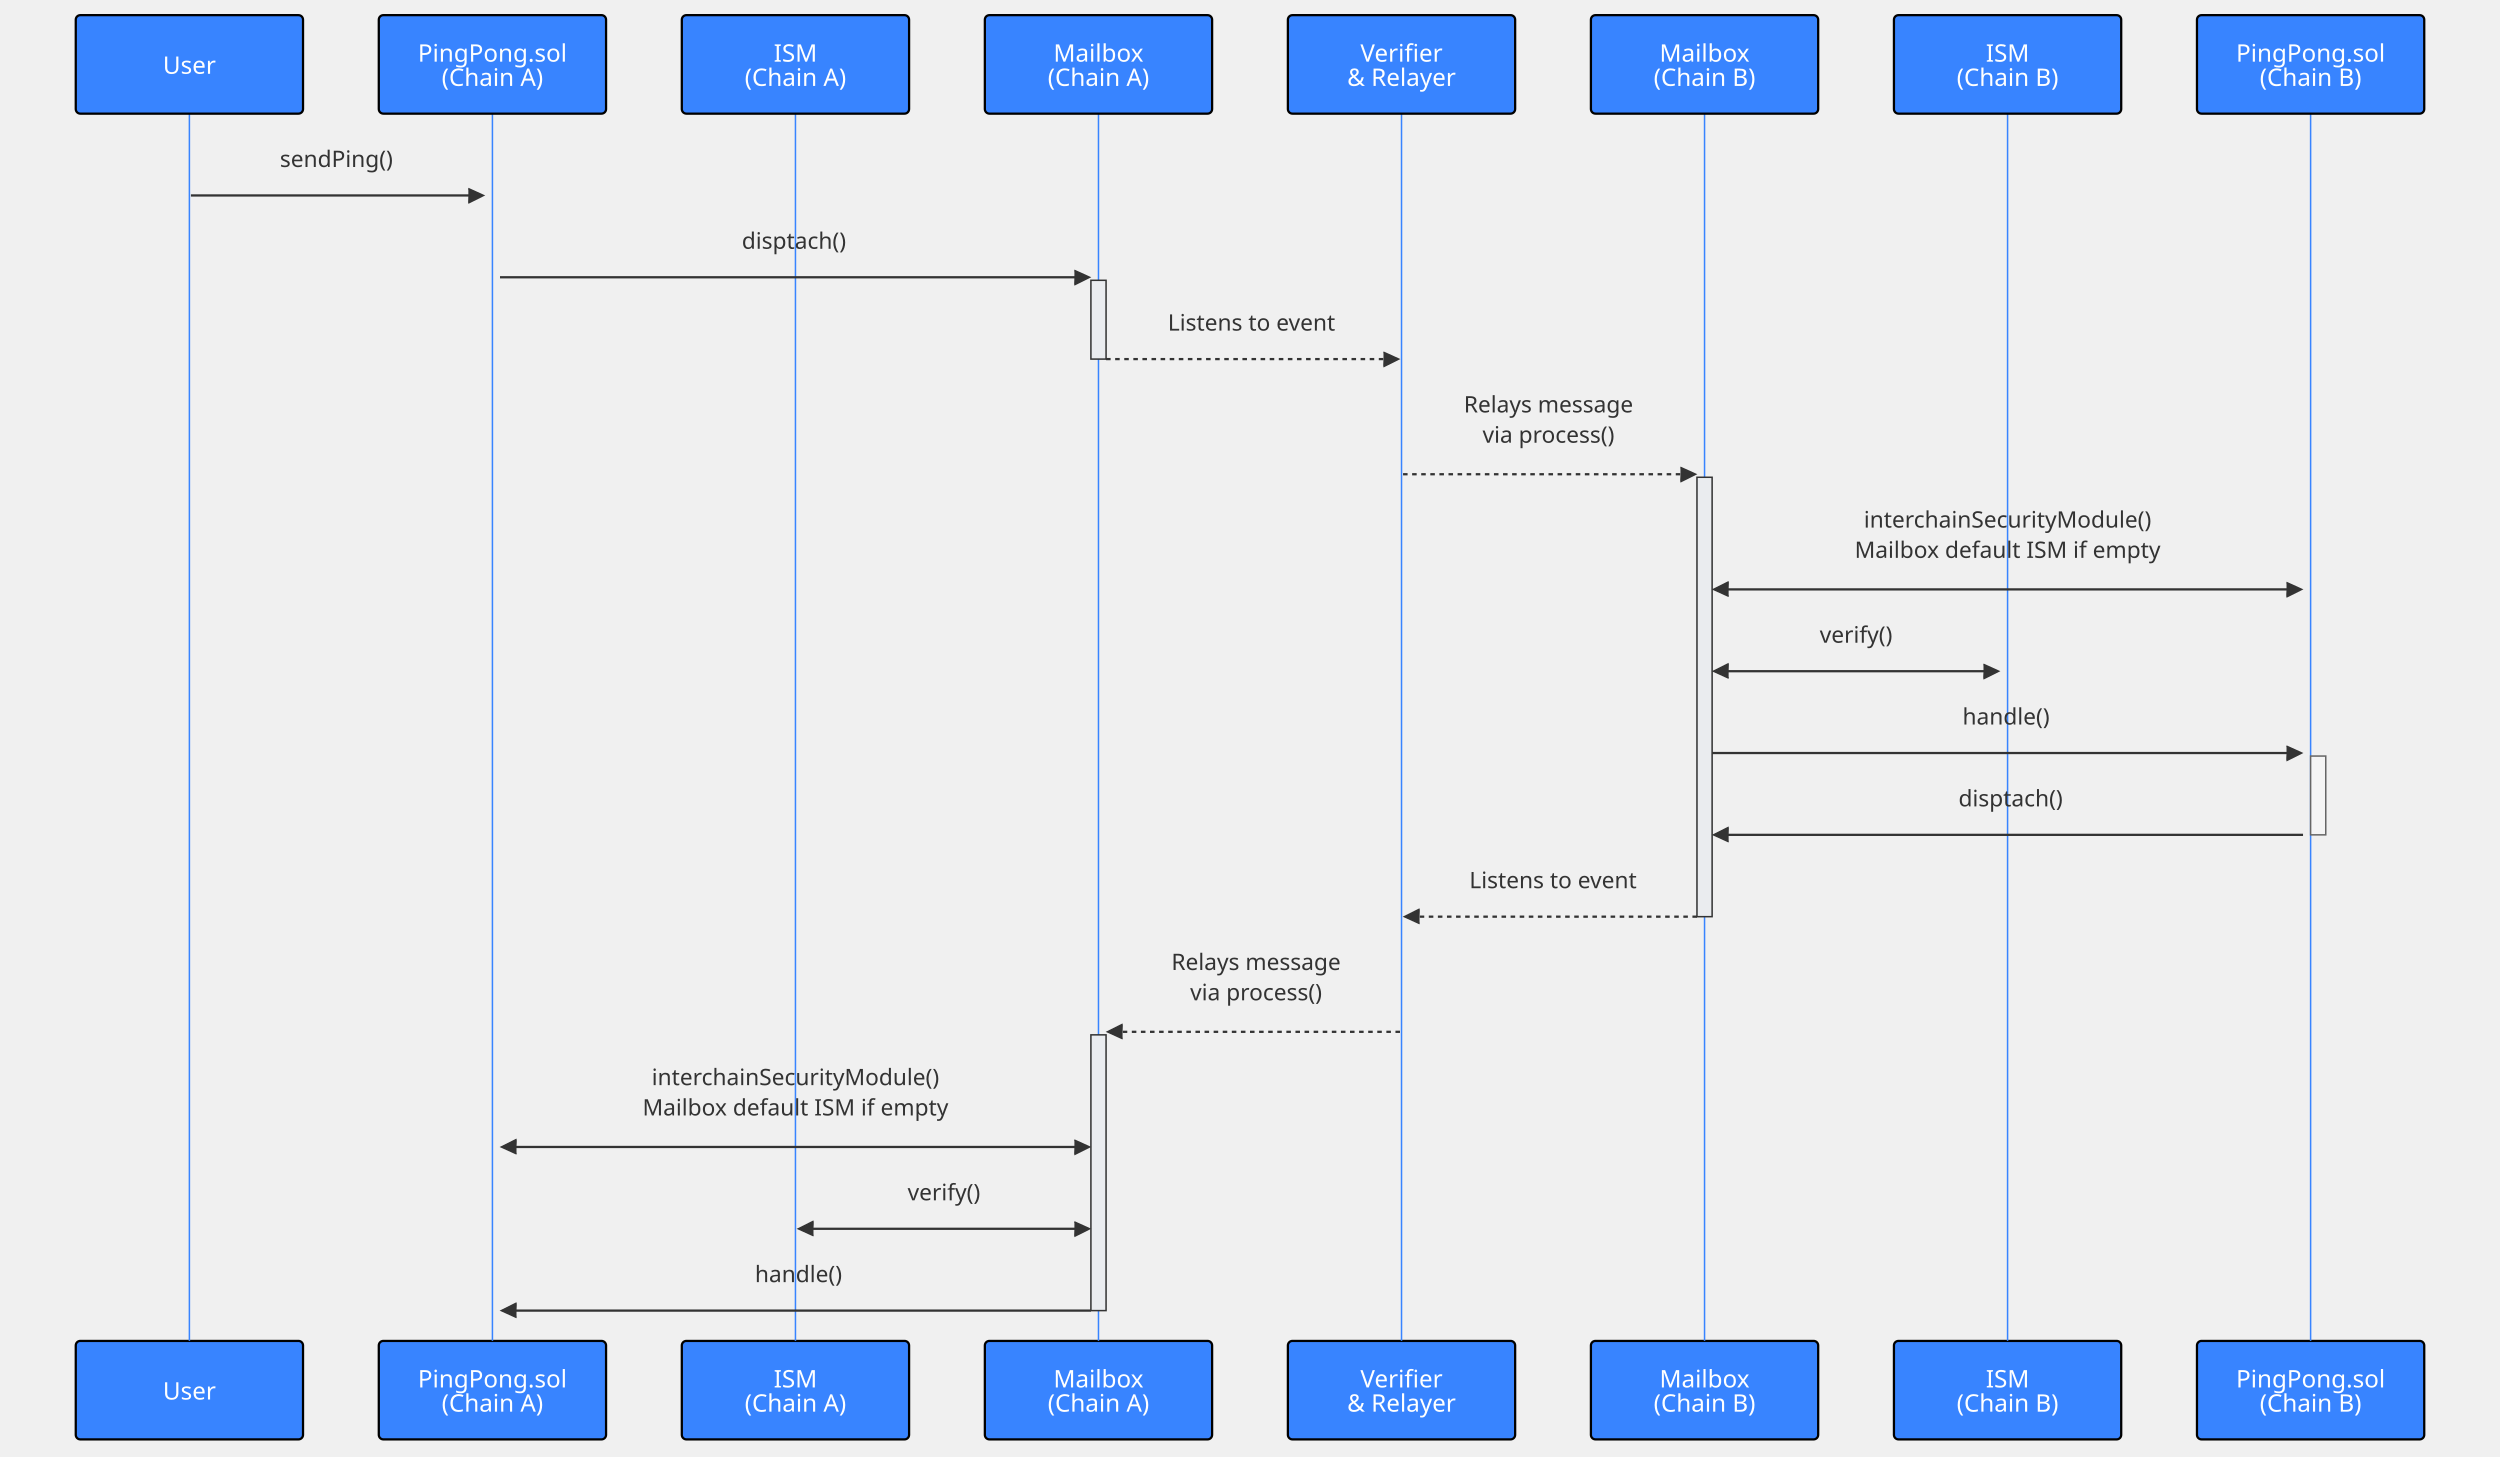
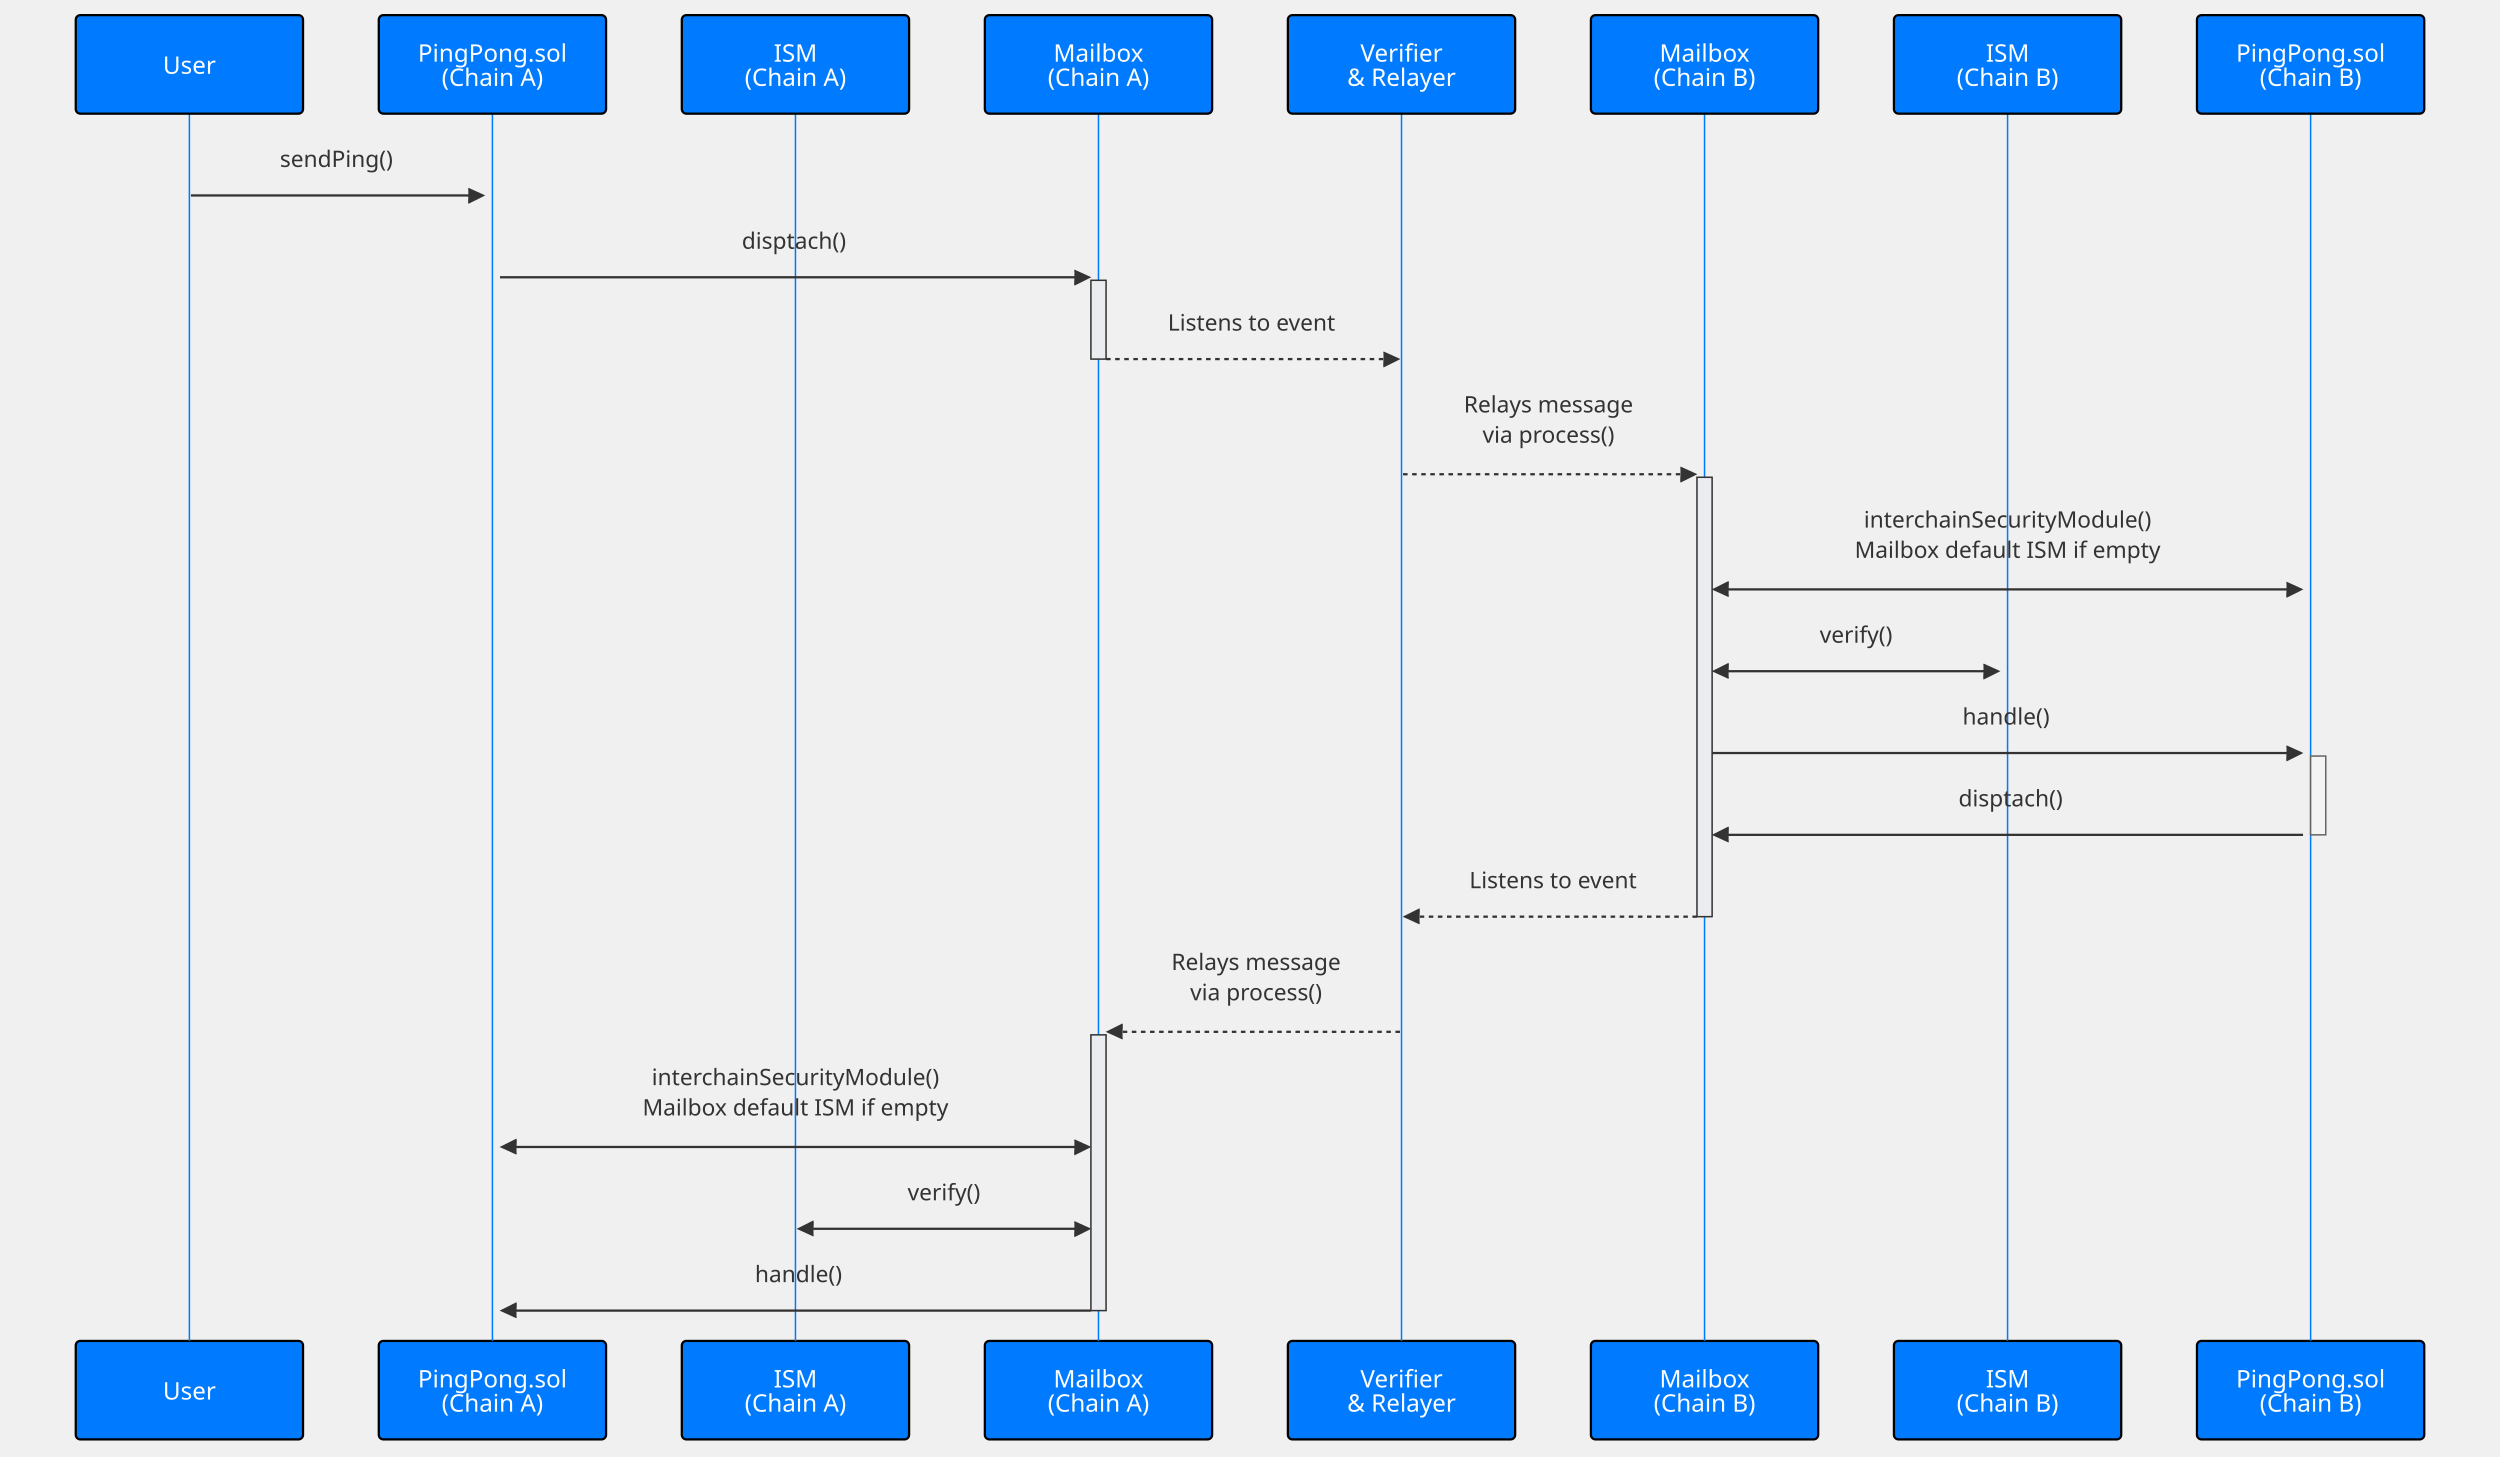
<svg xmlns="http://www.w3.org/2000/svg" aria-roledescription="sequence" role="graphics-document document" viewBox="-50 -10 1650 961" style="max-width: 1650px; background-color: white;" width="100%" id="my-svg">
  <g>
    <rect class="actor actor-bottom" ry="3" rx="3" name="P-B" height="65" width="150" stroke="#666" fill="#eaeaea" y="875" x="1400" />
    <text style="text-anchor: middle; font-size: 16px; font-weight: 400; font-family: &quot;Noto Sans&quot;;" class="actor actor-box" alignment-baseline="central" dominant-baseline="central" y="907.5" x="1475">
      <tspan dy="-8" x="1475">PingPong.sol</tspan>
    </text>
    <text style="text-anchor: middle; font-size: 16px; font-weight: 400; font-family: &quot;Noto Sans&quot;;" class="actor actor-box" alignment-baseline="central" dominant-baseline="central" y="907.5" x="1475">
      <tspan dy="8" x="1475">(Chain B)</tspan>
    </text>
  </g>
  <g>
    <rect class="actor actor-bottom" ry="3" rx="3" name="I-B" height="65" width="150" stroke="#666" fill="#eaeaea" y="875" x="1200" />
    <text style="text-anchor: middle; font-size: 16px; font-weight: 400; font-family: &quot;Noto Sans&quot;;" class="actor actor-box" alignment-baseline="central" dominant-baseline="central" y="907.5" x="1275">
      <tspan dy="-8" x="1275">ISM</tspan>
    </text>
    <text style="text-anchor: middle; font-size: 16px; font-weight: 400; font-family: &quot;Noto Sans&quot;;" class="actor actor-box" alignment-baseline="central" dominant-baseline="central" y="907.5" x="1275">
      <tspan dy="8" x="1275">(Chain B)</tspan>
    </text>
  </g>
  <g>
    <rect class="actor actor-bottom" ry="3" rx="3" name="M-B" height="65" width="150" stroke="#666" fill="#eaeaea" y="875" x="1000" />
    <text style="text-anchor: middle; font-size: 16px; font-weight: 400; font-family: &quot;Noto Sans&quot;;" class="actor actor-box" alignment-baseline="central" dominant-baseline="central" y="907.5" x="1075">
      <tspan dy="-8" x="1075">Mailbox</tspan>
    </text>
    <text style="text-anchor: middle; font-size: 16px; font-weight: 400; font-family: &quot;Noto Sans&quot;;" class="actor actor-box" alignment-baseline="central" dominant-baseline="central" y="907.5" x="1075">
      <tspan dy="8" x="1075">(Chain B)</tspan>
    </text>
  </g>
  <g>
    <rect class="actor actor-bottom" ry="3" rx="3" name="Relayer" height="65" width="150" stroke="#666" fill="#eaeaea" y="875" x="800" />
    <text style="text-anchor: middle; font-size: 16px; font-weight: 400; font-family: &quot;Noto Sans&quot;;" class="actor actor-box" alignment-baseline="central" dominant-baseline="central" y="907.5" x="875">
      <tspan dy="-8" x="875">Verifier</tspan>
    </text>
    <text style="text-anchor: middle; font-size: 16px; font-weight: 400; font-family: &quot;Noto Sans&quot;;" class="actor actor-box" alignment-baseline="central" dominant-baseline="central" y="907.5" x="875">
      <tspan dy="8" x="875">&amp; Relayer</tspan>
    </text>
  </g>
  <g>
    <rect class="actor actor-bottom" ry="3" rx="3" name="M-A" height="65" width="150" stroke="#666" fill="#eaeaea" y="875" x="600" />
    <text style="text-anchor: middle; font-size: 16px; font-weight: 400; font-family: &quot;Noto Sans&quot;;" class="actor actor-box" alignment-baseline="central" dominant-baseline="central" y="907.5" x="675">
      <tspan dy="-8" x="675">Mailbox</tspan>
    </text>
    <text style="text-anchor: middle; font-size: 16px; font-weight: 400; font-family: &quot;Noto Sans&quot;;" class="actor actor-box" alignment-baseline="central" dominant-baseline="central" y="907.5" x="675">
      <tspan dy="8" x="675">(Chain A)</tspan>
    </text>
  </g>
  <g>
    <rect class="actor actor-bottom" ry="3" rx="3" name="I-A" height="65" width="150" stroke="#666" fill="#eaeaea" y="875" x="400" />
    <text style="text-anchor: middle; font-size: 16px; font-weight: 400; font-family: &quot;Noto Sans&quot;;" class="actor actor-box" alignment-baseline="central" dominant-baseline="central" y="907.5" x="475">
      <tspan dy="-8" x="475">ISM</tspan>
    </text>
    <text style="text-anchor: middle; font-size: 16px; font-weight: 400; font-family: &quot;Noto Sans&quot;;" class="actor actor-box" alignment-baseline="central" dominant-baseline="central" y="907.5" x="475">
      <tspan dy="8" x="475">(Chain A)</tspan>
    </text>
  </g>
  <g>
    <rect class="actor actor-bottom" ry="3" rx="3" name="P-A" height="65" width="150" stroke="#666" fill="#eaeaea" y="875" x="200" />
    <text style="text-anchor: middle; font-size: 16px; font-weight: 400; font-family: &quot;Noto Sans&quot;;" class="actor actor-box" alignment-baseline="central" dominant-baseline="central" y="907.5" x="275">
      <tspan dy="-8" x="275">PingPong.sol</tspan>
    </text>
    <text style="text-anchor: middle; font-size: 16px; font-weight: 400; font-family: &quot;Noto Sans&quot;;" class="actor actor-box" alignment-baseline="central" dominant-baseline="central" y="907.5" x="275">
      <tspan dy="8" x="275">(Chain A)</tspan>
    </text>
  </g>
  <g>
    <rect class="actor actor-bottom" ry="3" rx="3" name="User" height="65" width="150" stroke="#666" fill="#eaeaea" y="875" x="0" />
    <text style="text-anchor: middle; font-size: 16px; font-weight: 400; font-family: &quot;Noto Sans&quot;;" class="actor actor-box" alignment-baseline="central" dominant-baseline="central" y="907.5" x="75">
      <tspan dy="0" x="75">User</tspan>
    </text>
  </g>
  <g>
    <line name="P-B" stroke="#999" stroke-width="0.5px" class="actor-line 200" y2="875" x2="1475" y1="65" x1="1475" id="actor7" />
    <g id="root-7">
      <rect class="actor actor-top" ry="3" rx="3" name="P-B" height="65" width="150" stroke="#666" fill="#eaeaea" y="0" x="1400" />
      <text style="text-anchor: middle; font-size: 16px; font-weight: 400; font-family: &quot;Noto Sans&quot;;" class="actor actor-box" alignment-baseline="central" dominant-baseline="central" y="32.5" x="1475">
        <tspan dy="-8" x="1475">PingPong.sol</tspan>
      </text>
      <text style="text-anchor: middle; font-size: 16px; font-weight: 400; font-family: &quot;Noto Sans&quot;;" class="actor actor-box" alignment-baseline="central" dominant-baseline="central" y="32.5" x="1475">
        <tspan dy="8" x="1475">(Chain B)</tspan>
      </text>
    </g>
  </g>
  <g>
    <line name="I-B" stroke="#999" stroke-width="0.5px" class="actor-line 200" y2="875" x2="1275" y1="65" x1="1275" id="actor6" />
    <g id="root-6">
      <rect class="actor actor-top" ry="3" rx="3" name="I-B" height="65" width="150" stroke="#666" fill="#eaeaea" y="0" x="1200" />
      <text style="text-anchor: middle; font-size: 16px; font-weight: 400; font-family: &quot;Noto Sans&quot;;" class="actor actor-box" alignment-baseline="central" dominant-baseline="central" y="32.5" x="1275">
        <tspan dy="-8" x="1275">ISM</tspan>
      </text>
      <text style="text-anchor: middle; font-size: 16px; font-weight: 400; font-family: &quot;Noto Sans&quot;;" class="actor actor-box" alignment-baseline="central" dominant-baseline="central" y="32.5" x="1275">
        <tspan dy="8" x="1275">(Chain B)</tspan>
      </text>
    </g>
  </g>
  <g>
    <line name="M-B" stroke="#999" stroke-width="0.5px" class="actor-line 200" y2="875" x2="1075" y1="65" x1="1075" id="actor5" />
    <g id="root-5">
      <rect class="actor actor-top" ry="3" rx="3" name="M-B" height="65" width="150" stroke="#666" fill="#eaeaea" y="0" x="1000" />
      <text style="text-anchor: middle; font-size: 16px; font-weight: 400; font-family: &quot;Noto Sans&quot;;" class="actor actor-box" alignment-baseline="central" dominant-baseline="central" y="32.5" x="1075">
        <tspan dy="-8" x="1075">Mailbox</tspan>
      </text>
      <text style="text-anchor: middle; font-size: 16px; font-weight: 400; font-family: &quot;Noto Sans&quot;;" class="actor actor-box" alignment-baseline="central" dominant-baseline="central" y="32.5" x="1075">
        <tspan dy="8" x="1075">(Chain B)</tspan>
      </text>
    </g>
  </g>
  <g>
    <line name="Relayer" stroke="#999" stroke-width="0.5px" class="actor-line 200" y2="875" x2="875" y1="65" x1="875" id="actor4" />
    <g id="root-4">
      <rect class="actor actor-top" ry="3" rx="3" name="Relayer" height="65" width="150" stroke="#666" fill="#eaeaea" y="0" x="800" />
      <text style="text-anchor: middle; font-size: 16px; font-weight: 400; font-family: &quot;Noto Sans&quot;;" class="actor actor-box" alignment-baseline="central" dominant-baseline="central" y="32.5" x="875">
        <tspan dy="-8" x="875">Verifier</tspan>
      </text>
      <text style="text-anchor: middle; font-size: 16px; font-weight: 400; font-family: &quot;Noto Sans&quot;;" class="actor actor-box" alignment-baseline="central" dominant-baseline="central" y="32.5" x="875">
        <tspan dy="8" x="875">&amp; Relayer</tspan>
      </text>
    </g>
  </g>
  <g>
    <line name="M-A" stroke="#999" stroke-width="0.5px" class="actor-line 200" y2="875" x2="675" y1="65" x1="675" id="actor3" />
    <g id="root-3">
      <rect class="actor actor-top" ry="3" rx="3" name="M-A" height="65" width="150" stroke="#666" fill="#eaeaea" y="0" x="600" />
      <text style="text-anchor: middle; font-size: 16px; font-weight: 400; font-family: &quot;Noto Sans&quot;;" class="actor actor-box" alignment-baseline="central" dominant-baseline="central" y="32.5" x="675">
        <tspan dy="-8" x="675">Mailbox</tspan>
      </text>
      <text style="text-anchor: middle; font-size: 16px; font-weight: 400; font-family: &quot;Noto Sans&quot;;" class="actor actor-box" alignment-baseline="central" dominant-baseline="central" y="32.5" x="675">
        <tspan dy="8" x="675">(Chain A)</tspan>
      </text>
    </g>
  </g>
  <g>
    <line name="I-A" stroke="#999" stroke-width="0.5px" class="actor-line 200" y2="875" x2="475" y1="65" x1="475" id="actor2" />
    <g id="root-2">
      <rect class="actor actor-top" ry="3" rx="3" name="I-A" height="65" width="150" stroke="#666" fill="#eaeaea" y="0" x="400" />
      <text style="text-anchor: middle; font-size: 16px; font-weight: 400; font-family: &quot;Noto Sans&quot;;" class="actor actor-box" alignment-baseline="central" dominant-baseline="central" y="32.5" x="475">
        <tspan dy="-8" x="475">ISM</tspan>
      </text>
      <text style="text-anchor: middle; font-size: 16px; font-weight: 400; font-family: &quot;Noto Sans&quot;;" class="actor actor-box" alignment-baseline="central" dominant-baseline="central" y="32.5" x="475">
        <tspan dy="8" x="475">(Chain A)</tspan>
      </text>
    </g>
  </g>
  <g>
    <line name="P-A" stroke="#999" stroke-width="0.5px" class="actor-line 200" y2="875" x2="275" y1="65" x1="275" id="actor1" />
    <g id="root-1">
      <rect class="actor actor-top" ry="3" rx="3" name="P-A" height="65" width="150" stroke="#666" fill="#eaeaea" y="0" x="200" />
      <text style="text-anchor: middle; font-size: 16px; font-weight: 400; font-family: &quot;Noto Sans&quot;;" class="actor actor-box" alignment-baseline="central" dominant-baseline="central" y="32.5" x="275">
        <tspan dy="-8" x="275">PingPong.sol</tspan>
      </text>
      <text style="text-anchor: middle; font-size: 16px; font-weight: 400; font-family: &quot;Noto Sans&quot;;" class="actor actor-box" alignment-baseline="central" dominant-baseline="central" y="32.5" x="275">
        <tspan dy="8" x="275">(Chain A)</tspan>
      </text>
    </g>
  </g>
  <g>
    <line name="User" stroke="#999" stroke-width="0.5px" class="actor-line 200" y2="875" x2="75" y1="65" x1="75" id="actor0" />
    <g id="root-0">
      <rect class="actor actor-top" ry="3" rx="3" name="User" height="65" width="150" stroke="#666" fill="#eaeaea" y="0" x="0" />
      <text style="text-anchor: middle; font-size: 16px; font-weight: 400; font-family: &quot;Noto Sans&quot;;" class="actor actor-box" alignment-baseline="central" dominant-baseline="central" y="32.5" x="75">
        <tspan dy="0" x="75">User</tspan>
      </text>
    </g>
  </g>
-   <style>#my-svg{font-family:Noto Sans;font-size:16px;fill:#333;}#my-svg .error-icon{fill:#552222;}#my-svg .error-text{fill:#552222;stroke:#552222;}#my-svg .edge-thickness-normal{stroke-width:1px;}#my-svg .edge-thickness-thick{stroke-width:3.5px;}#my-svg .edge-pattern-solid{stroke-dasharray:0;}#my-svg .edge-thickness-invisible{stroke-width:0;fill:none;}#my-svg .edge-pattern-dashed{stroke-dasharray:3;}#my-svg .edge-pattern-dotted{stroke-dasharray:2;}#my-svg .marker{fill:#333333;stroke:#333333;}#my-svg .marker.cross{stroke:#333333;}#my-svg svg{font-family:Noto Sans;font-size:16px;}#my-svg p{margin:0;}#my-svg .actor{stroke:hsl(259.626, 59.777%, 87.902%);fill:#ECECFF;}#my-svg text.actor&gt;tspan{fill:black;stroke:none;}#my-svg .actor-line{stroke:hsl(259.626, 59.777%, 87.902%);}#my-svg .messageLine0{stroke-width:1.5;stroke-dasharray:none;stroke:#333;}#my-svg .messageLine1{stroke-width:1.5;stroke-dasharray:2,2;stroke:#333;}#my-svg #arrowhead path{fill:#333;stroke:#333;}#my-svg .sequenceNumber{fill:white;}#my-svg #sequencenumber{fill:#333;}#my-svg #crosshead path{fill:#333;stroke:#333;}#my-svg .messageText{fill:#333;stroke:none;}#my-svg .labelBox{stroke:hsl(259.626, 59.777%, 87.902%);fill:#ECECFF;}#my-svg .labelText,#my-svg .labelText&gt;tspan{fill:black;stroke:none;}#my-svg .loopText,#my-svg .loopText&gt;tspan{fill:black;stroke:none;}#my-svg .loopLine{stroke-width:2px;stroke-dasharray:2,2;stroke:hsl(259.626, 59.777%, 87.902%);fill:hsl(259.626, 59.777%, 87.902%);}#my-svg .note{stroke:#aaaa33;fill:#fff5ad;}#my-svg .noteText,#my-svg .noteText&gt;tspan{fill:black;stroke:none;}#my-svg .activation0{fill:#f4f4f4;stroke:#666;}#my-svg .activation1{fill:#f4f4f4;stroke:#666;}#my-svg .activation2{fill:#f4f4f4;stroke:#666;}#my-svg .actorPopupMenu{position:absolute;}#my-svg .actorPopupMenuPanel{position:absolute;fill:#ECECFF;box-shadow:0px 8px 16px 0px rgba(0,0,0,0.2);filter:drop-shadow(3px 5px 2px rgb(0 0 0 / 0.4));}#my-svg .actor-man line{stroke:hsl(259.626, 59.777%, 87.902%);fill:#ECECFF;}#my-svg .actor-man circle,#my-svg line{stroke:hsl(259.626, 59.777%, 87.902%);fill:#ECECFF;stroke-width:2px;}#my-svg .actor,#my-svg .labelBox{stroke:black!important;stroke-width:1.5px!important;fill:#3884ff!important;}#my-svg .note{fill:#3884ff!important;stroke-width:1px!important;stroke:black!important;}#my-svg .noteText tspan,#my-svg .actor tspan,#my-svg .labelText{fill:white!important;}#my-svg .loopText,#my-svg .loopText tspan{fill:#3884ff!important;}#my-svg .actor-line{stroke:#3884ff!important;stroke-width:1px;}#my-svg .messageText,#my-svg .loopText,#my-svg .labelText,#my-svg .noteText{font-size:15px!important;stroke:none!important;background:white!important;}#my-svg .loopLine,#my-svg line{stroke:#333!important;stroke-width:1px;fill:none!important;}#my-svg .activation0{fill:#eaecef;stroke:#333;}#my-svg :root{--mermaid-font-family:Noto Sans;}</style>
+   <style>#my-svg{font-family:Noto Sans;font-size:16px;fill:#333;}#my-svg .error-icon{fill:#552222;}#my-svg .error-text{fill:#552222;stroke:#552222;}#my-svg .edge-thickness-normal{stroke-width:1px;}#my-svg .edge-thickness-thick{stroke-width:3.5px;}#my-svg .edge-pattern-solid{stroke-dasharray:0;}#my-svg .edge-thickness-invisible{stroke-width:0;fill:none;}#my-svg .edge-pattern-dashed{stroke-dasharray:3;}#my-svg .edge-pattern-dotted{stroke-dasharray:2;}#my-svg .marker{fill:#333333;stroke:#333333;}#my-svg .marker.cross{stroke:#333333;}#my-svg svg{font-family:Noto Sans;font-size:16px;}#my-svg p{margin:0;}#my-svg .actor{stroke:hsl(259.626, 59.777%, 87.902%);fill:#ECECFF;}#my-svg text.actor&gt;tspan{fill:black;stroke:none;}#my-svg .actor-line{stroke:hsl(259.626, 59.777%, 87.902%);}#my-svg .messageLine0{stroke-width:1.5;stroke-dasharray:none;stroke:#333;}#my-svg .messageLine1{stroke-width:1.5;stroke-dasharray:2,2;stroke:#333;}#my-svg #arrowhead path{fill:#333;stroke:#333;}#my-svg .sequenceNumber{fill:white;}#my-svg #sequencenumber{fill:#333;}#my-svg #crosshead path{fill:#333;stroke:#333;}#my-svg .messageText{fill:#333;stroke:none;}#my-svg .labelBox{stroke:hsl(259.626, 59.777%, 87.902%);fill:#ECECFF;}#my-svg .labelText,#my-svg .labelText&gt;tspan{fill:black;stroke:none;}#my-svg .loopText,#my-svg .loopText&gt;tspan{fill:black;stroke:none;}#my-svg .loopLine{stroke-width:2px;stroke-dasharray:2,2;stroke:hsl(259.626, 59.777%, 87.902%);fill:hsl(259.626, 59.777%, 87.902%);}#my-svg .note{stroke:#aaaa33;fill:#fff5ad;}#my-svg .noteText,#my-svg .noteText&gt;tspan{fill:black;stroke:none;}#my-svg .activation0{fill:#f4f4f4;stroke:#666;}#my-svg .activation1{fill:#f4f4f4;stroke:#666;}#my-svg .activation2{fill:#f4f4f4;stroke:#666;}#my-svg .actorPopupMenu{position:absolute;}#my-svg .actorPopupMenuPanel{position:absolute;fill:#ECECFF;box-shadow:0px 8px 16px 0px rgba(0,0,0,0.2);filter:drop-shadow(3px 5px 2px rgb(0 0 0 / 0.4));}#my-svg .actor-man line{stroke:hsl(259.626, 59.777%, 87.902%);fill:#ECECFF;}#my-svg .actor-man circle,#my-svg line{stroke:hsl(259.626, 59.777%, 87.902%);fill:#ECECFF;stroke-width:2px;}#my-svg .actor,#my-svg .labelBox{stroke:black!important;stroke-width:1.5px!important;fill:#007bff!important;}#my-svg .note{fill:#007bff!important;stroke-width:1px!important;stroke:black!important;}#my-svg .noteText tspan,#my-svg .actor tspan,#my-svg .labelText{fill:white!important;}#my-svg .loopText,#my-svg .loopText tspan{fill:#007bff!important;}#my-svg .actor-line{stroke:#007bff!important;stroke-width:1px;}#my-svg .messageText,#my-svg .loopText,#my-svg .labelText,#my-svg .noteText{font-size:15px!important;stroke:none!important;background:white!important;}#my-svg .loopLine,#my-svg line{stroke:#333!important;stroke-width:1px;fill:none!important;}#my-svg .activation0{fill:#eaecef;stroke:#333;}#my-svg :root{--mermaid-font-family:Noto Sans;}</style>
  <g />
  <defs>
    <symbol height="24" width="24" id="computer">
      <path d="M2 2v13h20v-13h-20zm18 11h-16v-9h16v9zm-10.228 6l.466-1h3.524l.467 1h-4.457zm14.228 3h-24l2-6h2.104l-1.33 4h18.45l-1.297-4h2.073l2 6zm-5-10h-14v-7h14v7z" transform="scale(.5)" />
    </symbol>
  </defs>
  <defs>
    <symbol clip-rule="evenodd" fill-rule="evenodd" id="database">
      <path d="M12.258.001l.256.004.255.005.253.008.251.01.249.012.247.015.246.016.242.019.241.02.239.023.236.024.233.027.231.028.229.031.225.032.223.034.22.036.217.038.214.04.211.041.208.043.205.045.201.046.198.048.194.05.191.051.187.053.183.054.18.056.175.057.172.059.168.06.163.061.16.063.155.064.15.066.074.033.073.033.071.034.07.034.069.035.068.035.067.035.066.035.064.036.064.036.062.036.06.036.06.037.058.037.058.037.055.038.055.038.053.038.052.038.051.039.05.039.048.039.047.039.045.04.044.04.043.04.041.04.04.041.039.041.037.041.036.041.034.041.033.042.032.042.03.042.029.042.027.042.026.043.024.043.023.043.021.043.02.043.018.044.017.043.015.044.013.044.012.044.011.045.009.044.007.045.006.045.004.045.002.045.001.045v17l-.001.045-.002.045-.004.045-.006.045-.007.045-.009.044-.011.045-.012.044-.013.044-.015.044-.017.043-.018.044-.02.043-.021.043-.023.043-.024.043-.026.043-.027.042-.029.042-.03.042-.032.042-.033.042-.034.041-.036.041-.037.041-.039.041-.04.041-.041.04-.043.04-.044.04-.045.04-.047.039-.048.039-.05.039-.051.039-.052.038-.053.038-.055.038-.055.038-.058.037-.058.037-.06.037-.06.036-.062.036-.064.036-.064.036-.066.035-.067.035-.068.035-.069.035-.07.034-.071.034-.073.033-.074.033-.15.066-.155.064-.16.063-.163.061-.168.06-.172.059-.175.057-.18.056-.183.054-.187.053-.191.051-.194.05-.198.048-.201.046-.205.045-.208.043-.211.041-.214.04-.217.038-.22.036-.223.034-.225.032-.229.031-.231.028-.233.027-.236.024-.239.023-.241.02-.242.019-.246.016-.247.015-.249.012-.251.01-.253.008-.255.005-.256.004-.258.001-.258-.001-.256-.004-.255-.005-.253-.008-.251-.01-.249-.012-.247-.015-.245-.016-.243-.019-.241-.02-.238-.023-.236-.024-.234-.027-.231-.028-.228-.031-.226-.032-.223-.034-.22-.036-.217-.038-.214-.04-.211-.041-.208-.043-.204-.045-.201-.046-.198-.048-.195-.05-.19-.051-.187-.053-.184-.054-.179-.056-.176-.057-.172-.059-.167-.06-.164-.061-.159-.063-.155-.064-.151-.066-.074-.033-.072-.033-.072-.034-.07-.034-.069-.035-.068-.035-.067-.035-.066-.035-.064-.036-.063-.036-.062-.036-.061-.036-.06-.037-.058-.037-.057-.037-.056-.038-.055-.038-.053-.038-.052-.038-.051-.039-.049-.039-.049-.039-.046-.039-.046-.04-.044-.04-.043-.04-.041-.04-.04-.041-.039-.041-.037-.041-.036-.041-.034-.041-.033-.042-.032-.042-.03-.042-.029-.042-.027-.042-.026-.043-.024-.043-.023-.043-.021-.043-.02-.043-.018-.044-.017-.043-.015-.044-.013-.044-.012-.044-.011-.045-.009-.044-.007-.045-.006-.045-.004-.045-.002-.045-.001-.045v-17l.001-.045.002-.045.004-.045.006-.045.007-.045.009-.044.011-.045.012-.044.013-.044.015-.044.017-.043.018-.044.02-.043.021-.043.023-.043.024-.043.026-.043.027-.042.029-.042.03-.042.032-.042.033-.042.034-.041.036-.041.037-.041.039-.041.04-.041.041-.04.043-.04.044-.04.046-.04.046-.039.049-.039.049-.039.051-.039.052-.038.053-.038.055-.038.056-.038.057-.037.058-.037.06-.037.061-.036.062-.036.063-.036.064-.036.066-.035.067-.035.068-.035.069-.035.07-.034.072-.034.072-.033.074-.033.151-.066.155-.064.159-.063.164-.061.167-.06.172-.059.176-.057.179-.056.184-.054.187-.053.19-.051.195-.05.198-.048.201-.046.204-.045.208-.043.211-.041.214-.04.217-.038.22-.036.223-.034.226-.032.228-.031.231-.028.234-.027.236-.024.238-.023.241-.02.243-.019.245-.016.247-.015.249-.012.251-.01.253-.008.255-.005.256-.004.258-.001.258.001zm-9.258 20.499v.01l.001.021.003.021.004.022.005.021.006.022.007.022.009.023.01.022.011.023.012.023.013.023.015.023.016.024.017.023.018.024.019.024.021.024.022.025.023.024.024.025.052.049.056.05.061.051.066.051.07.051.075.051.079.052.084.052.088.052.092.052.097.052.102.051.105.052.11.052.114.051.119.051.123.051.127.05.131.05.135.05.139.048.144.049.147.047.152.047.155.047.16.045.163.045.167.043.171.043.176.041.178.041.183.039.187.039.19.037.194.035.197.035.202.033.204.031.209.03.212.029.216.027.219.025.222.024.226.021.23.02.233.018.236.016.24.015.243.012.246.01.249.008.253.005.256.004.259.001.26-.001.257-.004.254-.005.25-.008.247-.011.244-.012.241-.014.237-.016.233-.018.231-.021.226-.021.224-.024.22-.026.216-.027.212-.028.21-.031.205-.031.202-.034.198-.034.194-.036.191-.037.187-.039.183-.04.179-.04.175-.042.172-.043.168-.044.163-.045.16-.046.155-.046.152-.047.148-.048.143-.049.139-.049.136-.05.131-.05.126-.05.123-.051.118-.052.114-.051.11-.052.106-.052.101-.052.096-.052.092-.052.088-.053.083-.051.079-.052.074-.052.07-.051.065-.051.06-.051.056-.05.051-.05.023-.024.023-.025.021-.024.02-.024.019-.024.018-.024.017-.024.015-.023.014-.024.013-.023.012-.023.01-.023.01-.022.008-.022.006-.022.006-.022.004-.022.004-.021.001-.021.001-.021v-4.127l-.077.055-.08.053-.083.054-.085.053-.087.052-.09.052-.093.051-.095.05-.097.05-.1.049-.102.049-.105.048-.106.047-.109.047-.111.046-.114.045-.115.045-.118.044-.12.043-.122.042-.124.042-.126.041-.128.04-.13.04-.132.038-.134.038-.135.037-.138.037-.139.035-.142.035-.143.034-.144.033-.147.032-.148.031-.15.03-.151.03-.153.029-.154.027-.156.027-.158.026-.159.025-.161.024-.162.023-.163.022-.165.021-.166.02-.167.019-.169.018-.169.017-.171.016-.173.015-.173.014-.175.013-.175.012-.177.011-.178.01-.179.008-.179.008-.181.006-.182.005-.182.004-.184.003-.184.002h-.37l-.184-.002-.184-.003-.182-.004-.182-.005-.181-.006-.179-.008-.179-.008-.178-.01-.176-.011-.176-.012-.175-.013-.173-.014-.172-.015-.171-.016-.17-.017-.169-.018-.167-.019-.166-.02-.165-.021-.163-.022-.162-.023-.161-.024-.159-.025-.157-.026-.156-.027-.155-.027-.153-.029-.151-.03-.15-.03-.148-.031-.146-.032-.145-.033-.143-.034-.141-.035-.14-.035-.137-.037-.136-.037-.134-.038-.132-.038-.13-.04-.128-.04-.126-.041-.124-.042-.122-.042-.12-.044-.117-.043-.116-.045-.113-.045-.112-.046-.109-.047-.106-.047-.105-.048-.102-.049-.1-.049-.097-.05-.095-.05-.093-.052-.09-.051-.087-.052-.085-.053-.083-.054-.08-.054-.077-.054v4.127zm0-5.654v.011l.001.021.003.021.004.021.005.022.006.022.007.022.009.022.01.022.011.023.012.023.013.023.015.024.016.023.017.024.018.024.019.024.021.024.022.024.023.025.024.024.052.05.056.05.061.05.066.051.07.051.075.052.079.051.084.052.088.052.092.052.097.052.102.052.105.052.11.051.114.051.119.052.123.05.127.051.131.05.135.049.139.049.144.048.147.048.152.047.155.046.16.045.163.045.167.044.171.042.176.042.178.04.183.04.187.038.19.037.194.036.197.034.202.033.204.032.209.03.212.028.216.027.219.025.222.024.226.022.23.02.233.018.236.016.24.014.243.012.246.01.249.008.253.006.256.003.259.001.26-.001.257-.003.254-.006.25-.008.247-.01.244-.012.241-.015.237-.016.233-.018.231-.02.226-.022.224-.024.22-.025.216-.027.212-.029.21-.03.205-.032.202-.033.198-.035.194-.036.191-.037.187-.039.183-.039.179-.041.175-.042.172-.043.168-.044.163-.045.16-.045.155-.047.152-.047.148-.048.143-.048.139-.05.136-.049.131-.05.126-.051.123-.051.118-.051.114-.052.11-.052.106-.052.101-.052.096-.052.092-.052.088-.052.083-.052.079-.052.074-.051.07-.052.065-.051.06-.05.056-.051.051-.049.023-.025.023-.024.021-.025.02-.024.019-.024.018-.024.017-.024.015-.023.014-.023.013-.024.012-.022.01-.023.01-.023.008-.022.006-.022.006-.022.004-.021.004-.022.001-.021.001-.021v-4.139l-.077.054-.08.054-.083.054-.085.052-.087.053-.09.051-.093.051-.095.051-.097.05-.1.049-.102.049-.105.048-.106.047-.109.047-.111.046-.114.045-.115.044-.118.044-.12.044-.122.042-.124.042-.126.041-.128.04-.13.039-.132.039-.134.038-.135.037-.138.036-.139.036-.142.035-.143.033-.144.033-.147.033-.148.031-.15.03-.151.03-.153.028-.154.028-.156.027-.158.026-.159.025-.161.024-.162.023-.163.022-.165.021-.166.02-.167.019-.169.018-.169.017-.171.016-.173.015-.173.014-.175.013-.175.012-.177.011-.178.009-.179.009-.179.007-.181.007-.182.005-.182.004-.184.003-.184.002h-.37l-.184-.002-.184-.003-.182-.004-.182-.005-.181-.007-.179-.007-.179-.009-.178-.009-.176-.011-.176-.012-.175-.013-.173-.014-.172-.015-.171-.016-.17-.017-.169-.018-.167-.019-.166-.02-.165-.021-.163-.022-.162-.023-.161-.024-.159-.025-.157-.026-.156-.027-.155-.028-.153-.028-.151-.03-.15-.03-.148-.031-.146-.033-.145-.033-.143-.033-.141-.035-.14-.036-.137-.036-.136-.037-.134-.038-.132-.039-.13-.039-.128-.04-.126-.041-.124-.042-.122-.043-.12-.043-.117-.044-.116-.044-.113-.046-.112-.046-.109-.046-.106-.047-.105-.048-.102-.049-.1-.049-.097-.05-.095-.051-.093-.051-.09-.051-.087-.053-.085-.052-.083-.054-.08-.054-.077-.054v4.139zm0-5.666v.011l.001.02.003.022.004.021.005.022.006.021.007.022.009.023.01.022.011.023.012.023.013.023.015.023.016.024.017.024.018.023.019.024.021.025.022.024.023.024.024.025.052.05.056.05.061.05.066.051.07.051.075.052.079.051.084.052.088.052.092.052.097.052.102.052.105.051.11.052.114.051.119.051.123.051.127.05.131.05.135.05.139.049.144.048.147.048.152.047.155.046.16.045.163.045.167.043.171.043.176.042.178.04.183.04.187.038.19.037.194.036.197.034.202.033.204.032.209.03.212.028.216.027.219.025.222.024.226.021.23.02.233.018.236.017.24.014.243.012.246.01.249.008.253.006.256.003.259.001.26-.001.257-.003.254-.006.25-.008.247-.01.244-.013.241-.014.237-.016.233-.018.231-.02.226-.022.224-.024.22-.025.216-.027.212-.029.21-.03.205-.032.202-.033.198-.035.194-.036.191-.037.187-.039.183-.039.179-.041.175-.042.172-.043.168-.044.163-.045.16-.045.155-.047.152-.047.148-.048.143-.049.139-.049.136-.049.131-.051.126-.05.123-.051.118-.052.114-.051.11-.052.106-.052.101-.052.096-.052.092-.052.088-.052.083-.052.079-.052.074-.052.07-.051.065-.051.06-.051.056-.05.051-.049.023-.025.023-.025.021-.024.02-.024.019-.024.018-.024.017-.024.015-.023.014-.024.013-.023.012-.023.01-.022.01-.023.008-.022.006-.022.006-.022.004-.022.004-.021.001-.021.001-.021v-4.153l-.077.054-.08.054-.083.053-.085.053-.087.053-.09.051-.093.051-.095.051-.097.05-.1.049-.102.048-.105.048-.106.048-.109.046-.111.046-.114.046-.115.044-.118.044-.12.043-.122.043-.124.042-.126.041-.128.04-.13.039-.132.039-.134.038-.135.037-.138.036-.139.036-.142.034-.143.034-.144.033-.147.032-.148.032-.15.03-.151.03-.153.028-.154.028-.156.027-.158.026-.159.024-.161.024-.162.023-.163.023-.165.021-.166.02-.167.019-.169.018-.169.017-.171.016-.173.015-.173.014-.175.013-.175.012-.177.01-.178.01-.179.009-.179.007-.181.006-.182.006-.182.004-.184.003-.184.001-.185.001-.185-.001-.184-.001-.184-.003-.182-.004-.182-.006-.181-.006-.179-.007-.179-.009-.178-.01-.176-.01-.176-.012-.175-.013-.173-.014-.172-.015-.171-.016-.17-.017-.169-.018-.167-.019-.166-.02-.165-.021-.163-.023-.162-.023-.161-.024-.159-.024-.157-.026-.156-.027-.155-.028-.153-.028-.151-.03-.15-.03-.148-.032-.146-.032-.145-.033-.143-.034-.141-.034-.14-.036-.137-.036-.136-.037-.134-.038-.132-.039-.13-.039-.128-.041-.126-.041-.124-.041-.122-.043-.12-.043-.117-.044-.116-.044-.113-.046-.112-.046-.109-.046-.106-.048-.105-.048-.102-.048-.1-.05-.097-.049-.095-.051-.093-.051-.09-.052-.087-.052-.085-.053-.083-.053-.08-.054-.077-.054v4.153zm8.74-8.179l-.257.004-.254.005-.25.008-.247.011-.244.012-.241.014-.237.016-.233.018-.231.021-.226.022-.224.023-.22.026-.216.027-.212.028-.21.031-.205.032-.202.033-.198.034-.194.036-.191.038-.187.038-.183.04-.179.041-.175.042-.172.043-.168.043-.163.045-.16.046-.155.046-.152.048-.148.048-.143.048-.139.049-.136.05-.131.05-.126.051-.123.051-.118.051-.114.052-.11.052-.106.052-.101.052-.096.052-.092.052-.088.052-.083.052-.079.052-.074.051-.07.052-.065.051-.06.05-.056.05-.051.05-.023.025-.023.024-.021.024-.02.025-.019.024-.018.024-.017.023-.015.024-.014.023-.013.023-.012.023-.01.023-.01.022-.008.022-.006.023-.006.021-.004.022-.004.021-.001.021-.001.021.001.021.001.021.004.021.004.022.006.021.006.023.008.022.01.022.01.023.012.023.013.023.014.023.015.024.017.023.018.024.019.024.02.025.021.024.023.024.023.025.051.05.056.05.06.05.065.051.07.052.074.051.079.052.083.052.088.052.092.052.096.052.101.052.106.052.11.052.114.052.118.051.123.051.126.051.131.05.136.05.139.049.143.048.148.048.152.048.155.046.16.046.163.045.168.043.172.043.175.042.179.041.183.04.187.038.191.038.194.036.198.034.202.033.205.032.21.031.212.028.216.027.22.026.224.023.226.022.231.021.233.018.237.016.241.014.244.012.247.011.25.008.254.005.257.004.26.001.26-.001.257-.004.254-.005.25-.008.247-.011.244-.012.241-.014.237-.016.233-.018.231-.021.226-.022.224-.023.22-.026.216-.027.212-.028.21-.031.205-.032.202-.033.198-.034.194-.036.191-.038.187-.038.183-.04.179-.041.175-.042.172-.043.168-.043.163-.045.16-.046.155-.046.152-.048.148-.048.143-.048.139-.049.136-.05.131-.05.126-.051.123-.051.118-.051.114-.052.11-.052.106-.052.101-.052.096-.052.092-.052.088-.052.083-.052.079-.052.074-.051.07-.052.065-.051.06-.05.056-.05.051-.05.023-.025.023-.024.021-.024.02-.025.019-.024.018-.024.017-.023.015-.024.014-.023.013-.023.012-.023.01-.023.01-.022.008-.022.006-.023.006-.021.004-.022.004-.021.001-.021.001-.021-.001-.021-.001-.021-.004-.021-.004-.022-.006-.021-.006-.023-.008-.022-.01-.022-.01-.023-.012-.023-.013-.023-.014-.023-.015-.024-.017-.023-.018-.024-.019-.024-.02-.025-.021-.024-.023-.024-.023-.025-.051-.05-.056-.05-.06-.05-.065-.051-.07-.052-.074-.051-.079-.052-.083-.052-.088-.052-.092-.052-.096-.052-.101-.052-.106-.052-.11-.052-.114-.052-.118-.051-.123-.051-.126-.051-.131-.05-.136-.05-.139-.049-.143-.048-.148-.048-.152-.048-.155-.046-.16-.046-.163-.045-.168-.043-.172-.043-.175-.042-.179-.041-.183-.04-.187-.038-.191-.038-.194-.036-.198-.034-.202-.033-.205-.032-.21-.031-.212-.028-.216-.027-.22-.026-.224-.023-.226-.022-.231-.021-.233-.018-.237-.016-.241-.014-.244-.012-.247-.011-.25-.008-.254-.005-.257-.004-.26-.001-.26.001z" transform="scale(.5)" />
    </symbol>
  </defs>
  <defs>
    <symbol height="24" width="24" id="clock">
      <path d="M12 2c5.514 0 10 4.486 10 10s-4.486 10-10 10-10-4.486-10-10 4.486-10 10-10zm0-2c-6.627 0-12 5.373-12 12s5.373 12 12 12 12-5.373 12-12-5.373-12-12-12zm5.848 12.459c.202.038.202.333.001.372-1.907.361-6.045 1.111-6.547 1.111-.719 0-1.301-.582-1.301-1.301 0-.512.77-5.447 1.125-7.445.034-.192.312-.181.343.014l.985 6.238 5.394 1.011z" transform="scale(.5)" />
    </symbol>
  </defs>
  <defs>
    <marker orient="auto-start-reverse" markerHeight="12" markerWidth="12" markerUnits="userSpaceOnUse" refY="5" refX="7.9" id="arrowhead">
      <path d="M -1 0 L 10 5 L 0 10 z" />
    </marker>
  </defs>
  <defs>
    <marker refY="4.5" refX="4" orient="auto" markerHeight="8" markerWidth="15" id="crosshead">
      <path style="stroke-dasharray: 0, 0;" d="M 1,2 L 6,7 M 6,2 L 1,7" stroke-width="1pt" stroke="#000000" fill="none" />
    </marker>
  </defs>
  <defs>
    <marker orient="auto" markerHeight="28" markerWidth="20" refY="7" refX="15.5" id="filled-head">
      <path d="M 18,7 L9,13 L14,7 L9,1 Z" />
    </marker>
  </defs>
  <defs>
    <marker orient="auto" markerHeight="40" markerWidth="60" refY="15" refX="15" id="sequencenumber">
      <circle r="6" cy="15" cx="15" />
    </marker>
  </defs>
  <g />
  <g>
    <rect class="activation0" height="52" width="10" stroke="#666" fill="#EDF2AE" y="175" x="670" />
  </g>
  <g>
    <rect class="activation0" height="290" width="10" stroke="#666" fill="#EDF2AE" y="305" x="1070" />
  </g>
  <g />
  <g />
  <g>
    <rect class="activation1" height="52" width="10" stroke="#666" fill="#EDF2AE" y="489" x="1475" />
  </g>
  <g>
    <rect class="activation0" height="182" width="10" stroke="#666" fill="#EDF2AE" y="673" x="670" />
  </g>
  <text style="font-family: &quot;Noto Sans&quot;; font-size: 16px; font-weight: 400;" dy="1em" class="messageText" alignment-baseline="middle" dominant-baseline="middle" text-anchor="middle" y="80" x="172">sendPing()</text>
  <line style="fill: none;" marker-end="url(#arrowhead)" stroke="none" stroke-width="2" class="messageLine0" y2="119" x2="267" y1="119" x1="76" />
  <text style="font-family: &quot;Noto Sans&quot;; font-size: 16px; font-weight: 400;" dy="1em" class="messageText" alignment-baseline="middle" dominant-baseline="middle" text-anchor="middle" y="134" x="474">disptach()</text>
  <line style="fill: none;" marker-end="url(#arrowhead)" stroke="none" stroke-width="2" class="messageLine0" y2="173" x2="667" y1="173" x1="280" />
  <text style="font-family: &quot;Noto Sans&quot;; font-size: 16px; font-weight: 400;" dy="1em" class="messageText" alignment-baseline="middle" dominant-baseline="middle" text-anchor="middle" y="188" x="776">Listens to event</text>
  <line style="stroke-dasharray: 3, 3; fill: none;" marker-end="url(#arrowhead)" stroke="none" stroke-width="2" class="messageLine1" y2="227" x2="871" y1="227" x1="680" />
  <text style="font-family: &quot;Noto Sans&quot;; font-size: 16px; font-weight: 400;" dy="1em" class="messageText" alignment-baseline="middle" dominant-baseline="middle" text-anchor="middle" y="242" x="972">Relays message</text>
  <text style="font-family: &quot;Noto Sans&quot;; font-size: 16px; font-weight: 400;" dy="1em" class="messageText" alignment-baseline="middle" dominant-baseline="middle" text-anchor="middle" y="262" x="972">via process()</text>
  <line style="stroke-dasharray: 3, 3; fill: none;" marker-end="url(#arrowhead)" stroke="none" stroke-width="2" class="messageLine1" y2="303" x2="1067" y1="303" x1="876" />
  <text style="font-family: &quot;Noto Sans&quot;; font-size: 16px; font-weight: 400;" dy="1em" class="messageText" alignment-baseline="middle" dominant-baseline="middle" text-anchor="middle" y="318" x="1275">interchainSecurityModule()</text>
  <text style="font-family: &quot;Noto Sans&quot;; font-size: 16px; font-weight: 400;" dy="1em" class="messageText" alignment-baseline="middle" dominant-baseline="middle" text-anchor="middle" y="338" x="1275">Mailbox default ISM if empty</text>
  <line style="fill: none;" marker-end="url(#arrowhead)" marker-start="url(#arrowhead)" stroke="none" stroke-width="2" class="messageLine0" y2="379" x2="1467" y1="379" x1="1083" />
  <text style="font-family: &quot;Noto Sans&quot;; font-size: 16px; font-weight: 400;" dy="1em" class="messageText" alignment-baseline="middle" dominant-baseline="middle" text-anchor="middle" y="394" x="1175">verify()</text>
  <line style="fill: none;" marker-end="url(#arrowhead)" marker-start="url(#arrowhead)" stroke="none" stroke-width="2" class="messageLine0" y2="433" x2="1267" y1="433" x1="1083" />
  <text style="font-family: &quot;Noto Sans&quot;; font-size: 16px; font-weight: 400;" dy="1em" class="messageText" alignment-baseline="middle" dominant-baseline="middle" text-anchor="middle" y="448" x="1274">handle()</text>
  <line style="fill: none;" marker-end="url(#arrowhead)" stroke="none" stroke-width="2" class="messageLine0" y2="487" x2="1467" y1="487" x1="1080" />
  <text style="font-family: &quot;Noto Sans&quot;; font-size: 16px; font-weight: 400;" dy="1em" class="messageText" alignment-baseline="middle" dominant-baseline="middle" text-anchor="middle" y="502" x="1277">disptach()</text>
  <line style="fill: none;" marker-end="url(#arrowhead)" stroke="none" stroke-width="2" class="messageLine0" y2="541" x2="1083" y1="541" x1="1470" />
  <text style="font-family: &quot;Noto Sans&quot;; font-size: 16px; font-weight: 400;" dy="1em" class="messageText" alignment-baseline="middle" dominant-baseline="middle" text-anchor="middle" y="556" x="975">Listens to event</text>
  <line style="stroke-dasharray: 3, 3; fill: none;" marker-end="url(#arrowhead)" stroke="none" stroke-width="2" class="messageLine1" y2="595" x2="879" y1="595" x1="1070" />
  <text style="font-family: &quot;Noto Sans&quot;; font-size: 16px; font-weight: 400;" dy="1em" class="messageText" alignment-baseline="middle" dominant-baseline="middle" text-anchor="middle" y="610" x="779">Relays message</text>
  <text style="font-family: &quot;Noto Sans&quot;; font-size: 16px; font-weight: 400;" dy="1em" class="messageText" alignment-baseline="middle" dominant-baseline="middle" text-anchor="middle" y="630" x="779">via process()</text>
  <line style="stroke-dasharray: 3, 3; fill: none;" marker-end="url(#arrowhead)" stroke="none" stroke-width="2" class="messageLine1" y2="671" x2="683" y1="671" x1="874" />
  <text style="font-family: &quot;Noto Sans&quot;; font-size: 16px; font-weight: 400;" dy="1em" class="messageText" alignment-baseline="middle" dominant-baseline="middle" text-anchor="middle" y="686" x="475">interchainSecurityModule()</text>
  <text style="font-family: &quot;Noto Sans&quot;; font-size: 16px; font-weight: 400;" dy="1em" class="messageText" alignment-baseline="middle" dominant-baseline="middle" text-anchor="middle" y="706" x="475">Mailbox default ISM if empty</text>
  <line style="fill: none;" marker-end="url(#arrowhead)" marker-start="url(#arrowhead)" stroke="none" stroke-width="2" class="messageLine0" y2="747" x2="283" y1="747" x1="667" />
  <text style="font-family: &quot;Noto Sans&quot;; font-size: 16px; font-weight: 400;" dy="1em" class="messageText" alignment-baseline="middle" dominant-baseline="middle" text-anchor="middle" y="762" x="573">verify()</text>
  <line style="fill: none;" marker-end="url(#arrowhead)" marker-start="url(#arrowhead)" stroke="none" stroke-width="2" class="messageLine0" y2="801" x2="479" y1="801" x1="667" />
  <text style="font-family: &quot;Noto Sans&quot;; font-size: 16px; font-weight: 400;" dy="1em" class="messageText" alignment-baseline="middle" dominant-baseline="middle" text-anchor="middle" y="816" x="477">handle()</text>
  <line style="fill: none;" marker-end="url(#arrowhead)" stroke="none" stroke-width="2" class="messageLine0" y2="855" x2="283" y1="855" x1="670" />
</svg>
